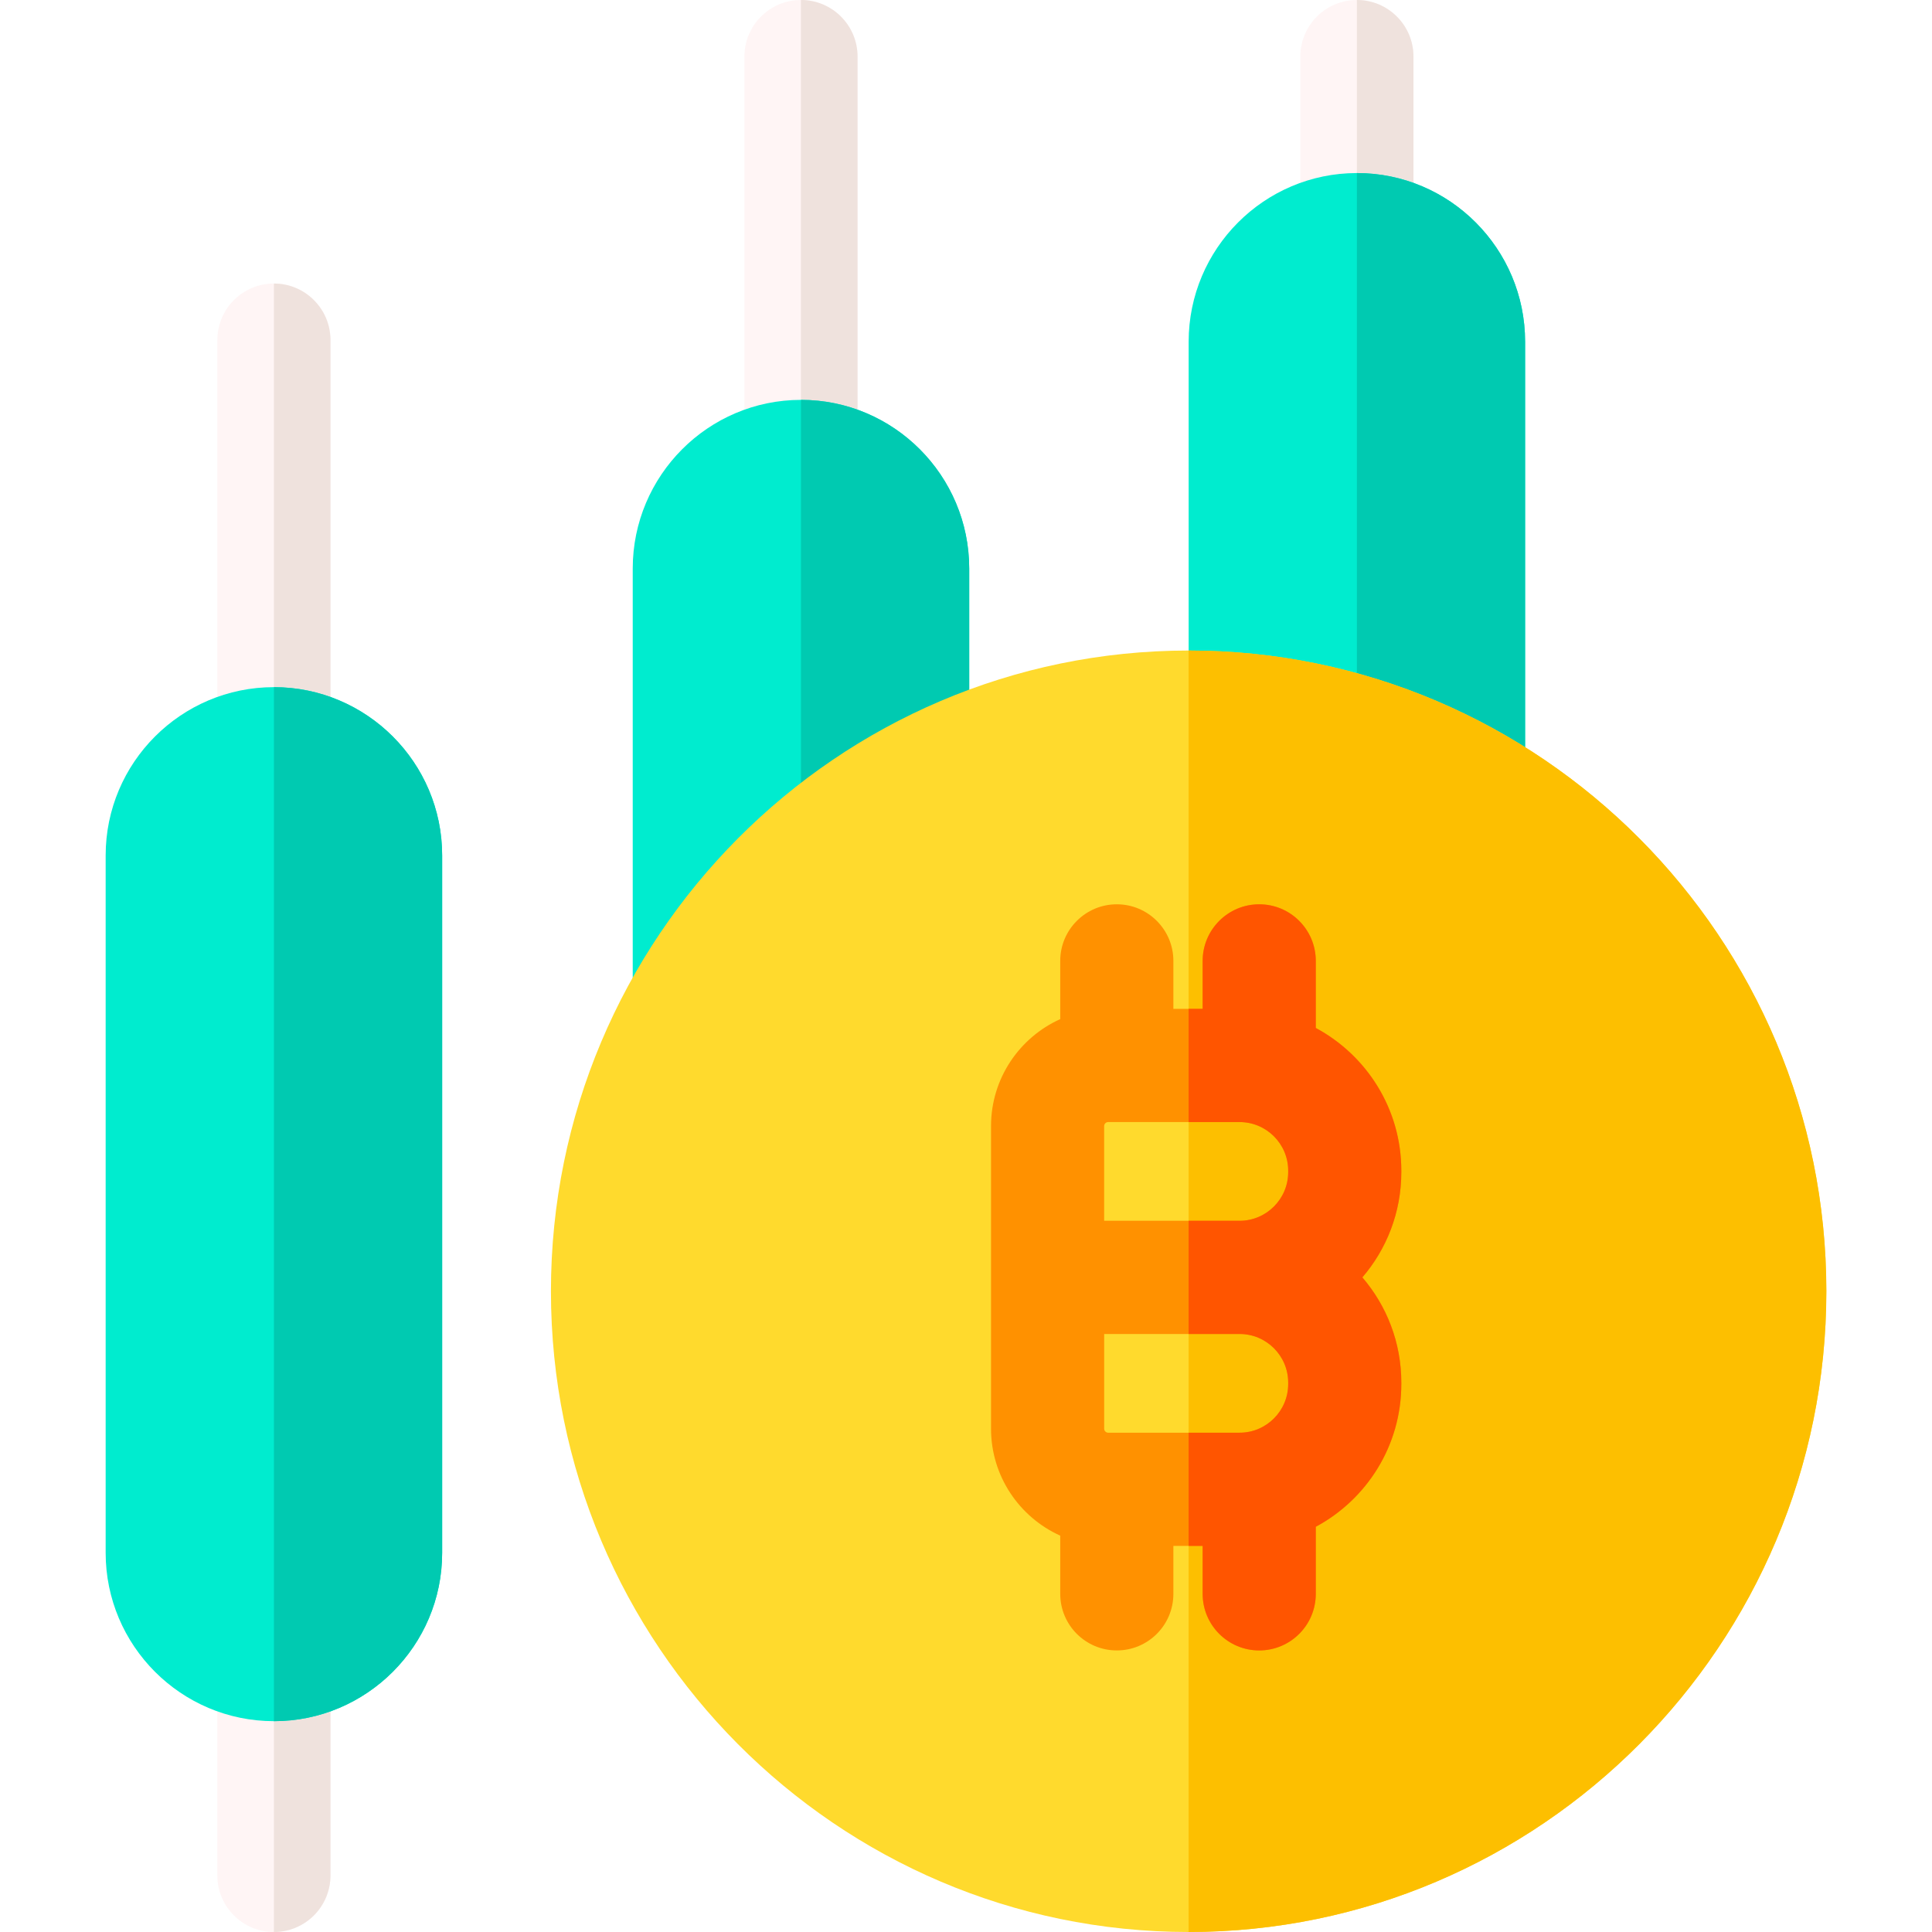
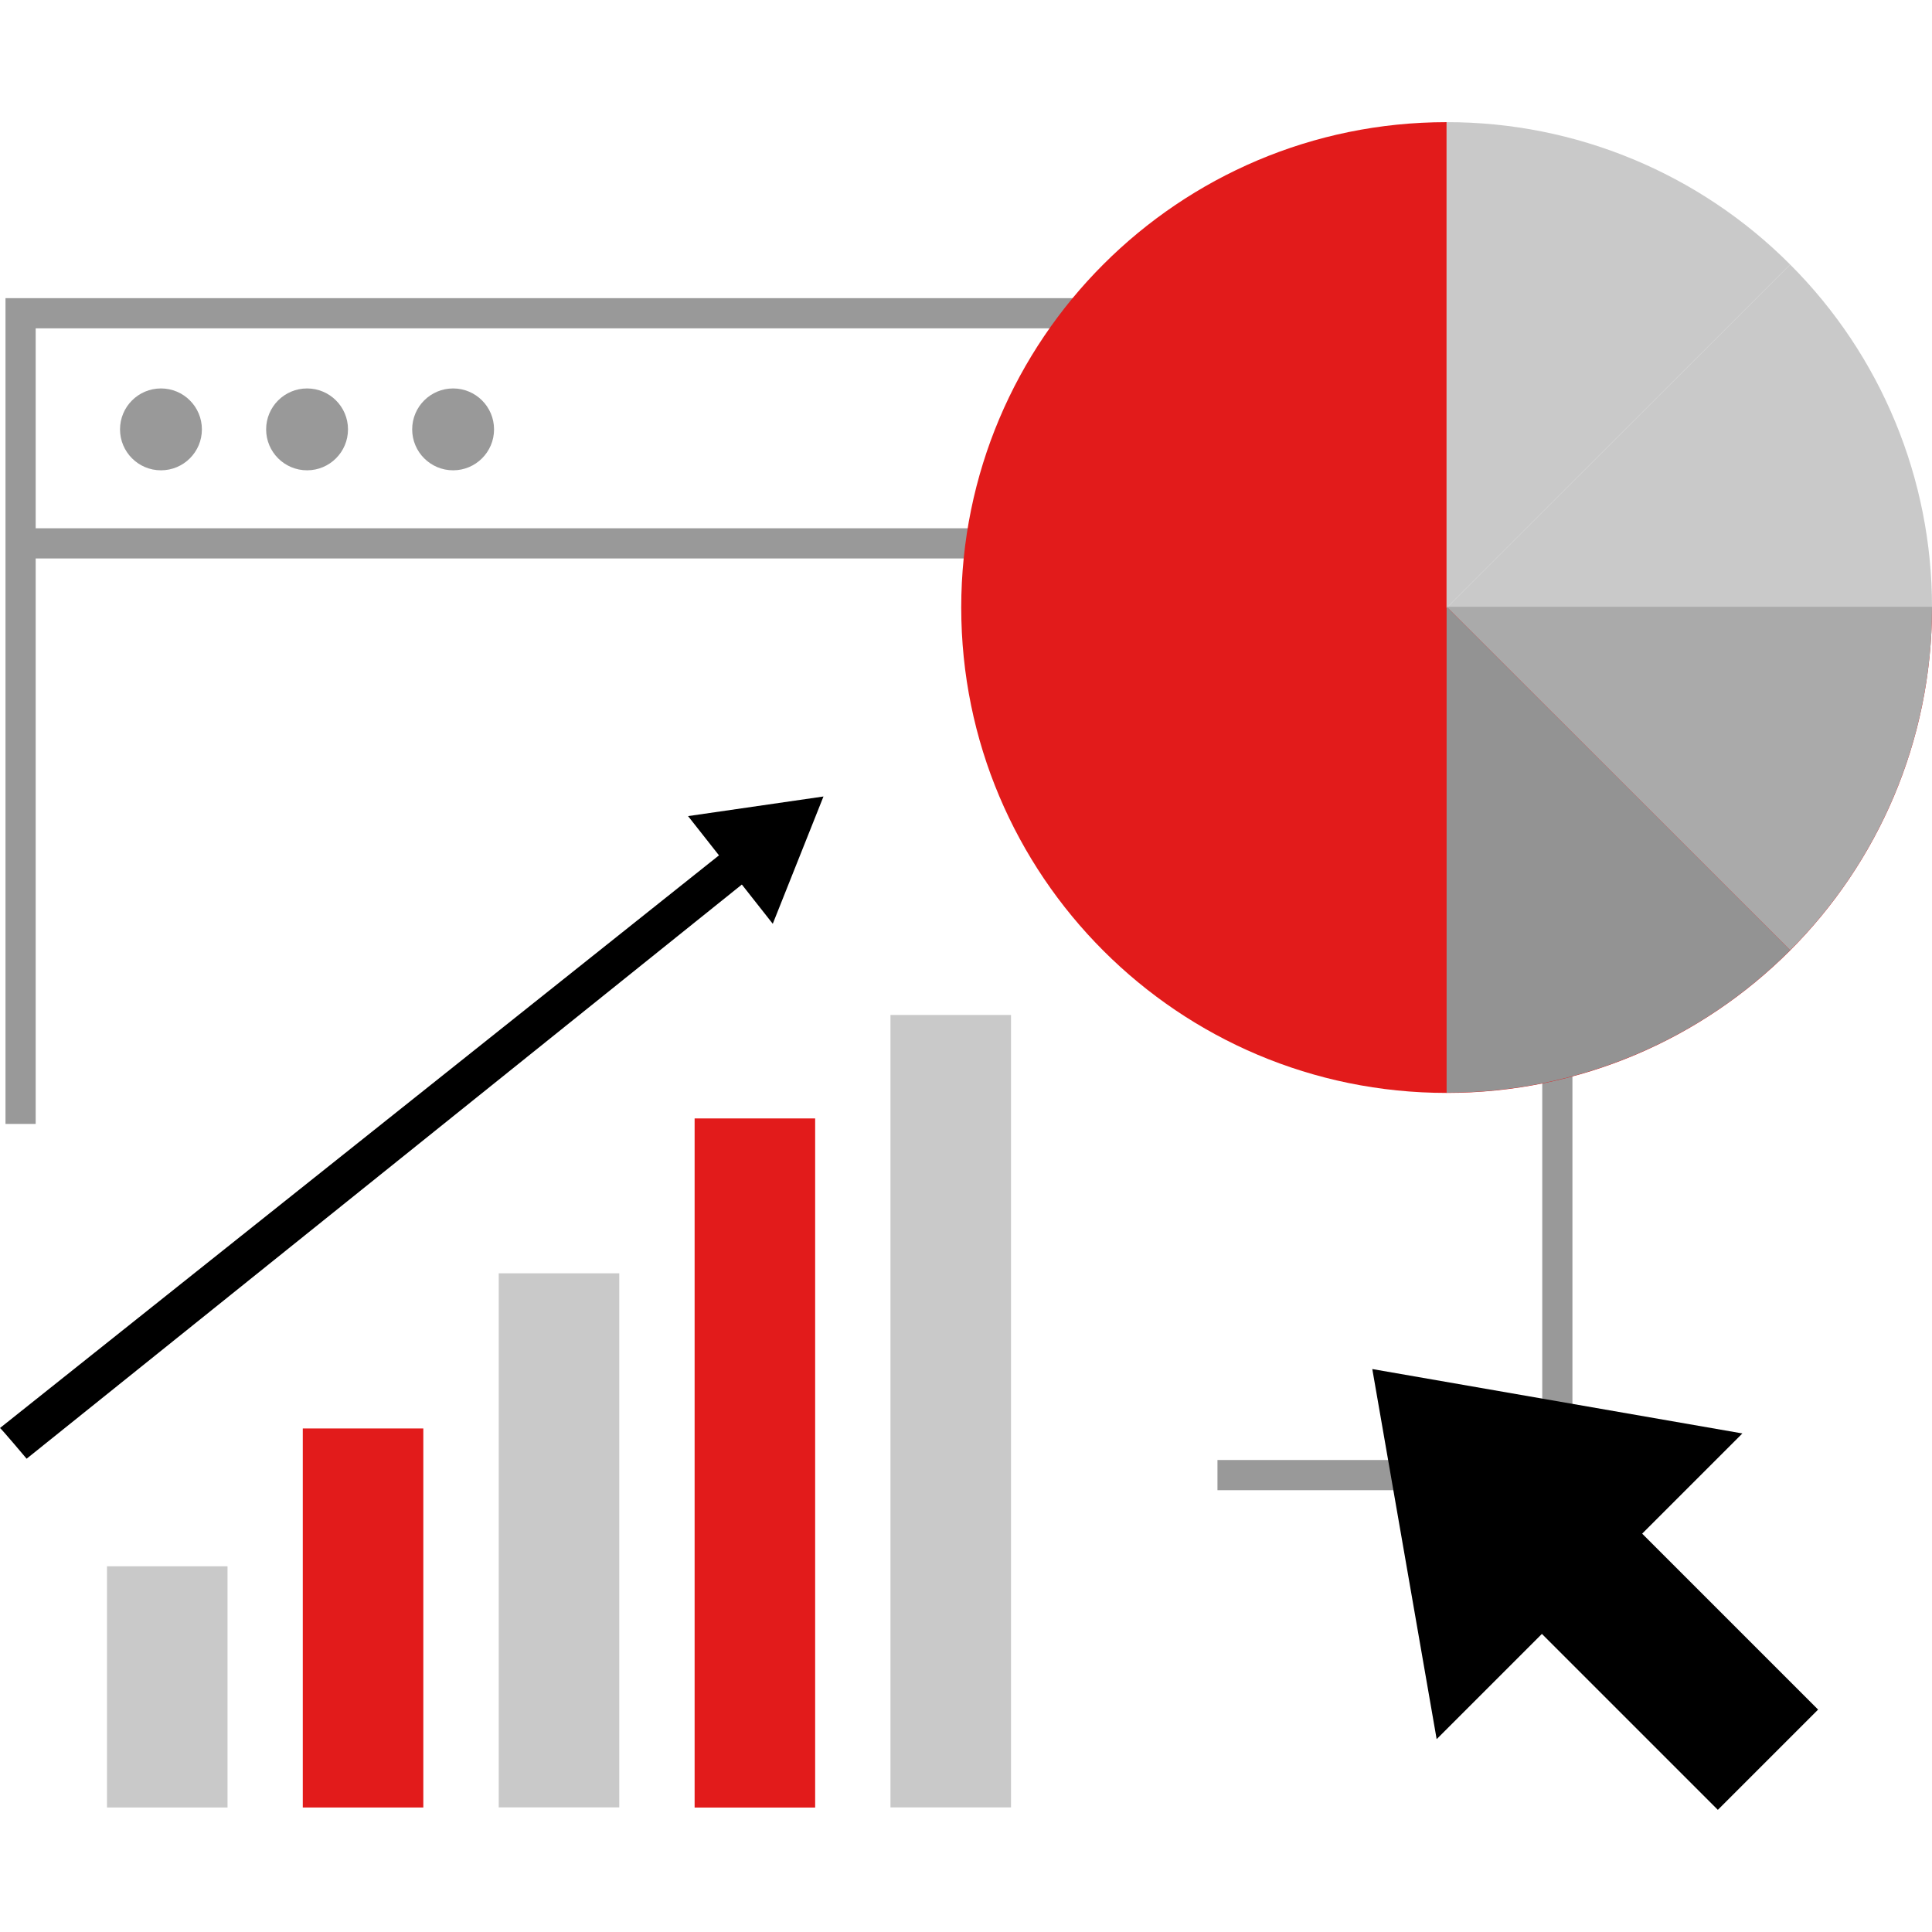
- <svg xmlns="http://www.w3.org/2000/svg" height="512pt" viewBox="-28 0 512 512" width="512pt">
-   <g fill="#fff5f5">
-     <path d="m59.578 441.129v55.871c0 8.289-6.715 15-14.988 15-8.289 0-14.992-6.711-14.992-15v-55.871c0-8.289 6.707-15 14.992-15 8.273 0 14.988 6.711 14.988 15zm0 0" />
-     <path d="m59.578 90.141v105.961c0 8.289-6.715 15-14.988 15-8.289 0-14.992-6.711-14.992-15v-105.961c0-8.289 6.707-15 14.992-15 8.273 0 14.988 6.711 14.988 15zm0 0" />
-     <path d="m199.258 15v105.969c0 8.281-6.719 15-14.992 15-8.277 0-14.992-6.719-14.992-15v-105.969c0-8.281 6.719-15 14.992-15 8.277 0 14.992 6.719 14.992 15zm0 0" />
-     <path d="m346.582 15v45.859c0 8.289-6.715 15-14.992 15-8.285 0-14.992-6.711-14.992-15v-45.859c0-8.281 6.707-15 14.992-15 8.277 0 14.992 6.719 14.992 15zm0 0" />
+ <svg xmlns="http://www.w3.org/2000/svg" version="1.1" id="Layer_1" viewBox="0 0 512 512" xml:space="preserve">
+   <rect x="28.352" y="415.085" style="fill:#C9C9C9;" width="31.944" height="63.92" />
+   <rect x="80.24" y="378.557" style="fill:#E21B1B;" width="31.944" height="100.448" />
+   <rect x="132.168" y="337.437" style="fill:#C9C9C9;" width="31.944" height="141.536" />
+   <rect x="184.08" y="296.397" style="fill:#E21B1B;" width="31.944" height="182.624" />
+   <rect x="235.984" y="268.981" style="fill:#C9C9C9;" width="31.944" height="210" />
+   <path d="M218.24,211.077l-35.896,5.2l8.192,10.4L0,378.437c0.288,0.104,7.056,8.136,7.056,8.136L196.6,234.413l8.192,10.4  l13.448-33.76V211.077z" />
+   <g>
+     <polygon style="fill:#999999;" points="9.456,297.853 1.456,297.853 1.456,79.013 308.656,79.013 308.656,87.013 9.456,87.013  " />
+     <circle style="fill:#999999;" cx="42.656" cy="113.789" r="10.848" />
+     <circle style="fill:#999999;" cx="81.376" cy="113.789" r="10.848" />
+     <circle style="fill:#999999;" cx="120.08" cy="113.789" r="10.848" />
+     <rect x="5.456" y="139.997" style="fill:#999999;" width="284.296" height="8" />
+     <polygon style="fill:#999999;" points="416.712,394.917 322.64,394.917 322.64,386.917 408.712,386.917 408.712,274.605    416.712,274.605  " />
  </g>
-   <path d="m59.578 90.141v105.961c0 8.289-6.715 15-14.988 15v-135.961c8.273 0 14.988 6.711 14.988 15zm0 0" fill="#efe2dd" />
-   <path d="m59.578 441.129v55.871c0 8.289-6.715 15-14.988 15v-85.871c8.273 0 14.988 6.711 14.988 15zm0 0" fill="#efe2dd" />
-   <path d="m199.258 15v105.969c0 8.281-6.719 15-14.992 15v-135.969c8.277 0 14.992 6.719 14.992 15zm0 0" fill="#efe2dd" />
-   <path d="m346.582 15v45.859c0 8.289-6.715 15-14.992 15v-75.859c8.277 0 14.992 6.719 14.992 15zm0 0" fill="#efe2dd" />
-   <path d="m89.176 226.711v184.809c0 24.59-20.012 44.609-44.586 44.609-24.59 0-44.59-20.02-44.59-44.609v-184.809c0-24.602 20-44.609 44.586-44.609 24.578 0 44.59 20.008 44.59 44.609zm0 0" fill="#00eccf" />
-   <path d="m228.852 150.68v61.102l-44.586 41.918-44.586 41.922v-144.941c0-24.648 20-44.711 44.586-44.711 24.59 0 44.586 20.062 44.586 44.711zm0 0" fill="#00eccf" />
-   <path d="m376.168 90.578v137.184l-44.578-14.281-44.586-14.281v-108.621c0-24.656 20-44.719 44.586-44.719 24.578 0 44.578 20.062 44.578 44.719zm0 0" fill="#00eccf" />
-   <path d="m228.852 150.68v61.102l-44.586 41.918v-147.73c24.59 0 44.586 20.062 44.586 44.711zm0 0" fill="#00cab1" />
-   <path d="m89.176 226.711v184.809c0 24.59-20.012 44.609-44.586 44.609v-274.027c24.574 0 44.586 20.008 44.586 44.609zm0 0" fill="#00cab1" />
-   <path d="m376.168 90.578v137.184l-44.578-14.281v-167.621c24.578 0 44.578 20.062 44.578 44.719zm0 0" fill="#00cab1" />
-   <path d="m456 342.199c0 93.629-75.812 169.801-169.004 169.801-93.184 0-168.992-76.172-168.992-169.801 0-93.629 75.809-169.801 168.992-169.801 93.191 0 169.004 76.172 169.004 169.801zm0 0" fill="#ffda2d" />
-   <path d="m456 342.199c0 93.629-75.812 169.801-169.004 169.801v-339.602c93.191 0 169.004 76.172 169.004 169.801zm0 0" fill="#fdbf00" />
-   <path d="m343.363 310.23c0-16.34-9.184-30.57-22.668-37.809v-17.773c0-8.277-6.707-15-14.992-15-8.273 0-14.988 6.723-14.988 15v12.711h-7.758v-12.711c0-8.277-6.707-15-14.992-15-8.277 0-14.992 6.723-14.992 15v15.43c-10.805 4.863-18.34 15.742-18.34 28.344v80.188c0 12.609 7.535 23.48 18.34 28.352v15.418c0 8.293 6.719 15 14.992 15 8.285 0 14.992-6.707 14.992-15v-12.699h7.758v12.699c0 8.293 6.715 15 14.988 15 8.289 0 14.992-6.707 14.992-15v-17.77c13.484-7.23 22.668-21.469 22.668-37.809v-.402c0-10.637-3.887-20.379-10.324-27.879 6.438-7.5 10.324-17.25 10.324-27.879zm-29.984 56.57c0 7.098-5.777 12.879-12.871 12.879h-34.832c-.59 0-1.059-.48-1.059-1.07v-25.09h35.891c7.098 0 12.875 5.77 12.875 12.879v.402zm0-56.16c0 7.098-5.777 12.879-12.871 12.879h-35.895v-25.098c0-.594.473-1.062 1.062-1.062h34.832c7.094 0 12.871 5.77 12.871 12.871zm0 0" fill="#ff9100" />
-   <path d="m343.363 310.641c0 10.629-3.887 20.379-10.324 27.879 6.438 7.5 10.324 17.242 10.324 27.879v.402c0 16.34-9.184 30.578-22.668 37.809v17.77c0 8.293-6.707 15-14.992 15-8.273 0-14.988-6.707-14.988-15v-12.699h-3.719v-30h13.512c7.098 0 12.875-5.781 12.875-12.879v-.402c0-7.109-5.777-12.879-12.875-12.879h-13.512v-30h13.512c7.098 0 12.875-5.781 12.875-12.879v-.41c0-7.102-5.777-12.871-12.875-12.871h-13.512v-30h3.719v-12.711c0-8.277 6.715-15 14.988-15 8.289 0 14.992 6.723 14.992 15v17.773c13.484 7.238 22.668 21.469 22.668 37.809zm0 0" fill="#f50" />
+   <path style="fill:#E21B1B;" d="M383.368,32.373c-71.04,0-128.632,57.592-128.632,128.632s57.592,128.632,128.632,128.632  c71.008,0,128.584-57.536,128.632-128.544H383.368V32.373z" />
+   <g>
+     <path style="fill:#C9C9C9;" d="M474.4,70.093l-91.032,91H512v-0.096C512.048,126.909,498.52,94.197,474.4,70.093z" />
+     <path style="fill:#C9C9C9;" d="M383.368,32.373v128.72l91.032-91C450.288,45.901,417.528,32.325,383.368,32.373z" />
+   </g>
+   <path style="fill:#AAAAAA;" d="M474.4,251.821l-91.032-91.008H512v0.096C512.056,195.013,498.52,227.725,474.4,251.821z" />
+   <path style="fill:#939393;" d="M383.368,289.573v-128.76l91.032,91.008C450.296,276.029,417.528,289.621,383.368,289.573z" />
+   <polygon points="380.728,460.893 461.752,379.877 363.672,362.813 " />
+   <rect x="418.686" y="391.354" transform="matrix(0.7071 -0.7071 0.7071 0.7071 -179.6571 436.8317)" width="37.576" height="87.855" />
</svg>
